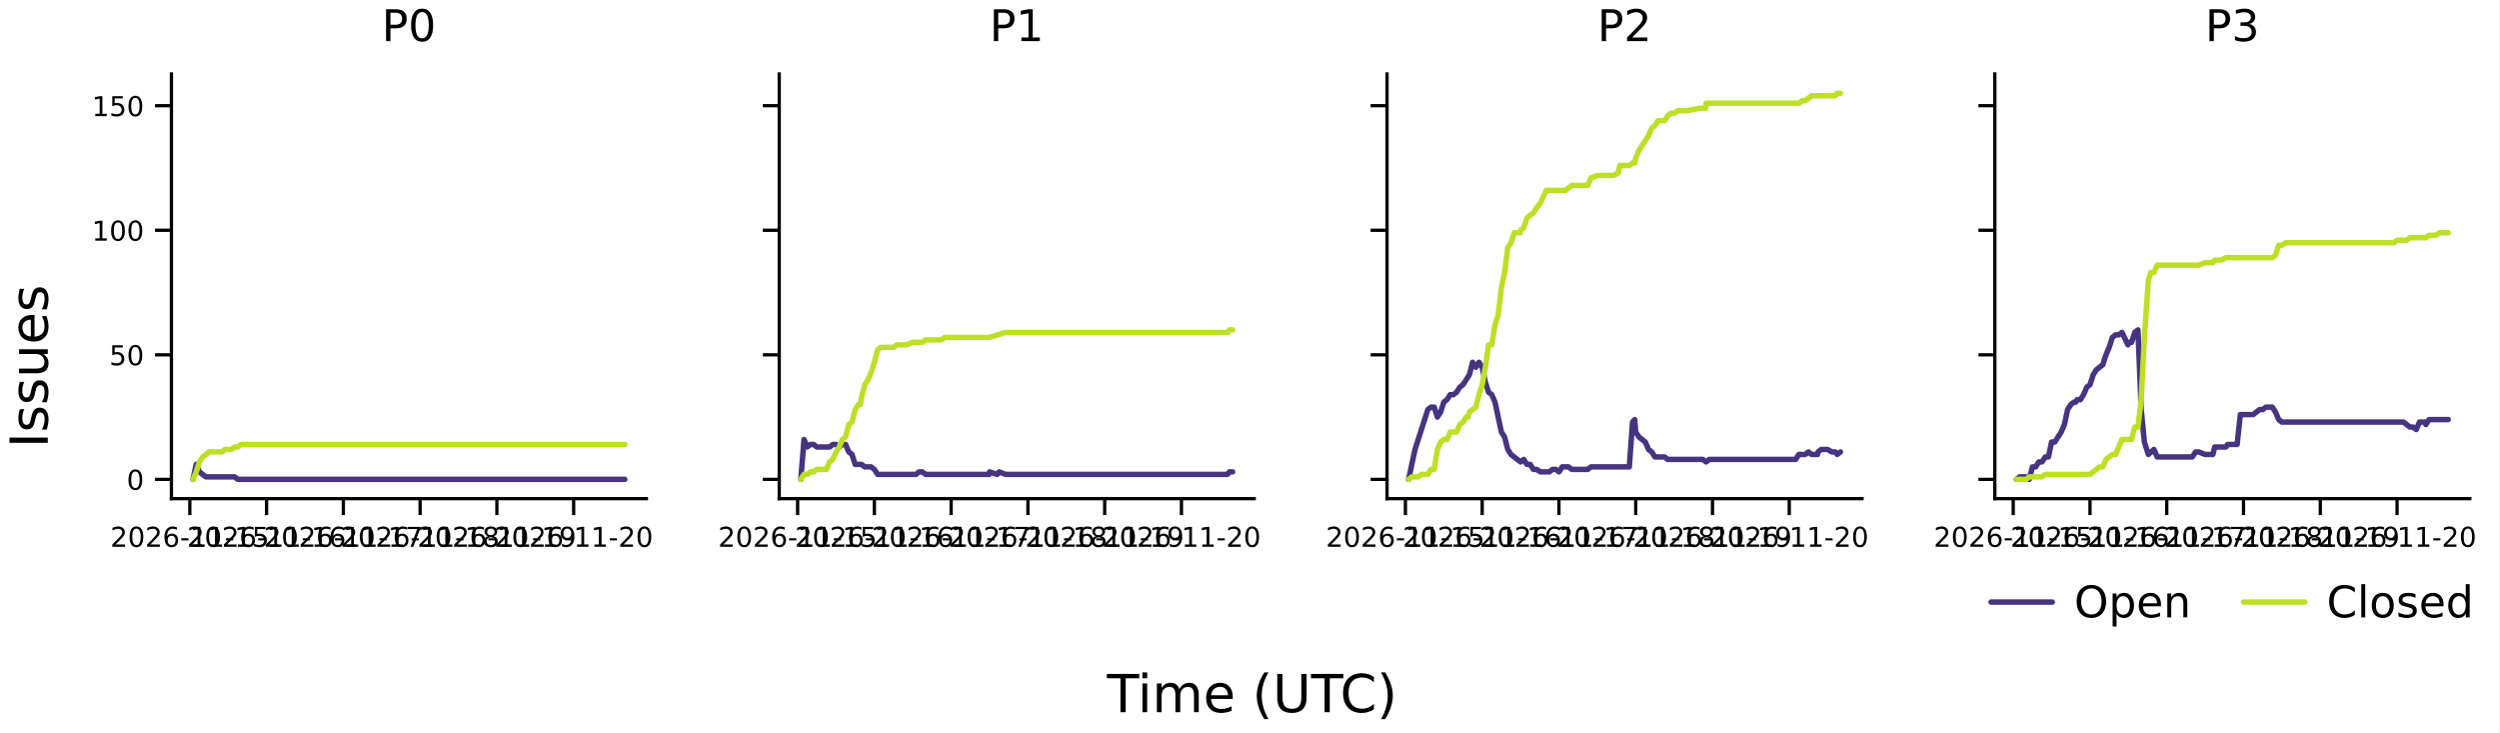
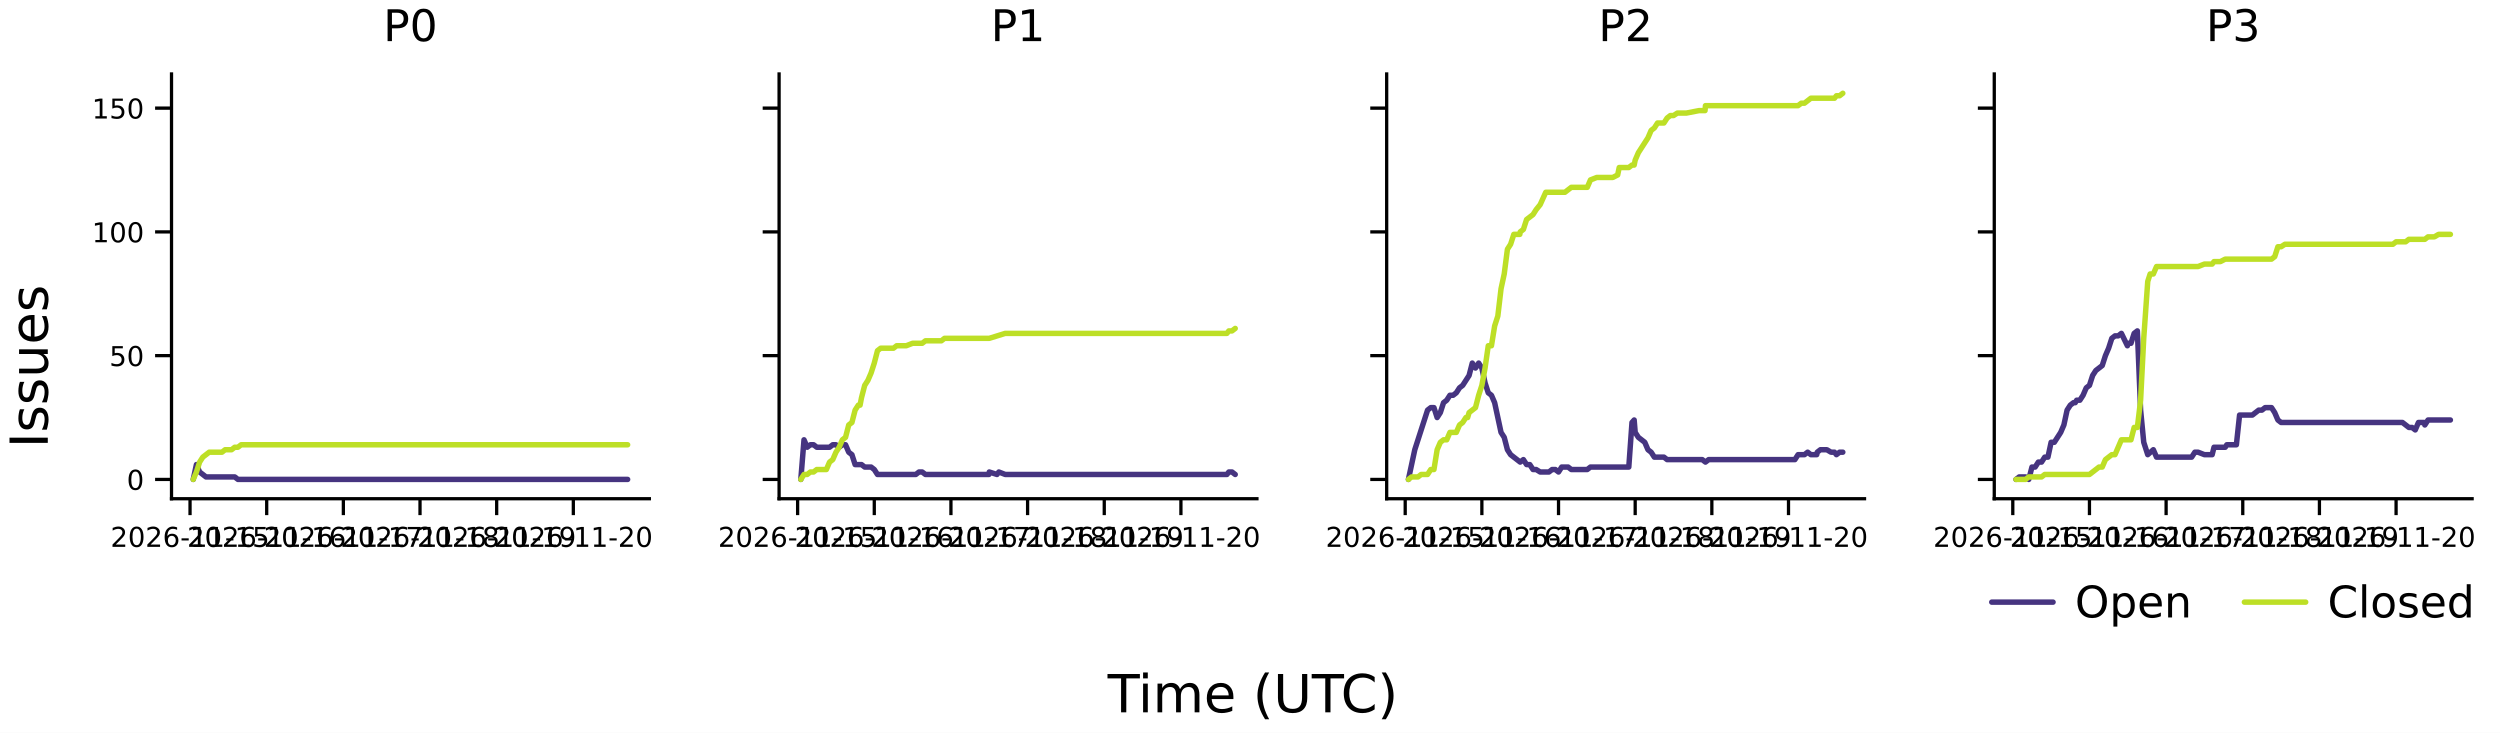
- <svg xmlns="http://www.w3.org/2000/svg" xmlns:xlink="http://www.w3.org/1999/xlink" width="456.943pt" height="133.92pt" viewBox="0 0 456.943 133.92" version="1.1">
+ <svg xmlns="http://www.w3.org/2000/svg" xmlns:xlink="http://www.w3.org/1999/xlink" width="456.88pt" height="133.92pt" viewBox="0 0 456.88 133.92" version="1.1">
  <defs>
    <style type="text/css">*{stroke-linejoin: round; stroke-linecap: butt}</style>
  </defs>
  <g id="figure_1">
    <g id="patch_1">
-       <path d="M 0 133.92  L 456.943 133.92  L 456.943 0  L 0 0  z " style="fill: #ffffff" />
+       <path d="M 0 133.92  L 456.88 133.92  L 456.88 0  L 0 0  z " style="fill: #ffffff" />
    </g>
    <g id="axes_1">
      <g id="patch_2">
-         <path d="M 31.344 91.143  L 118.197 91.143  L 118.197 13.518  L 31.344 13.518  z " style="fill: #ffffff" />
+         <path d="M 31.344 91.143  L 118.67 91.143  L 118.67 13.518  L 31.344 13.518  z " style="fill: #ffffff" />
      </g>
      <g id="matplotlib.axis_1">
        <g id="xtick_1">
          <g id="line2d_1">
            <defs>
-               <path id="ma62f553176" d="M 0 0  L 0 3  " style="stroke: #000000; stroke-width: 0.6" />
+               <path id="mf40539a683" d="M 0 0  L 0 3  " style="stroke: #000000; stroke-width: 0.6" />
            </defs>
            <g>
-               <use xlink:href="#ma62f553176" x="34.707" y="91.143" style="stroke: #000000; stroke-width: 0.6" />
+               <use xlink:href="#mf40539a683" x="34.729" y="91.143" style="stroke: #000000; stroke-width: 0.6" />
            </g>
          </g>
          <g id="text_1">
-             <text style="font-size: 5px; font-family: 'DejaVu Sans', sans-serif; text-anchor: middle" x="34.707" y="99.942" transform="rotate(-0 34.70676 99.94197)">2026-11-15</text>
+             <text style="font-size: 5px; font-family: 'DejaVu Sans', sans-serif; text-anchor: middle" x="34.729" y="99.942" transform="rotate(-0 34.7294 99.94197)">2026-11-15</text>
          </g>
        </g>
        <g id="xtick_2">
          <g id="line2d_2">
            <g>
-               <use xlink:href="#ma62f553176" x="48.744" y="91.143" style="stroke: #000000; stroke-width: 0.6" />
+               <use xlink:href="#mf40539a683" x="48.739" y="91.143" style="stroke: #000000; stroke-width: 0.6" />
            </g>
          </g>
          <g id="text_2">
-             <text style="font-size: 5px; font-family: 'DejaVu Sans', sans-serif; text-anchor: middle" x="48.744" y="99.942" transform="rotate(-0 48.74367 99.94197)">2026-11-16</text>
+             <text style="font-size: 5px; font-family: 'DejaVu Sans', sans-serif; text-anchor: middle" x="48.739" y="99.942" transform="rotate(-0 48.73897 99.94197)">2026-11-16</text>
          </g>
        </g>
        <g id="xtick_3">
          <g id="line2d_3">
            <g>
-               <use xlink:href="#ma62f553176" x="62.781" y="91.143" style="stroke: #000000; stroke-width: 0.6" />
+               <use xlink:href="#mf40539a683" x="62.749" y="91.143" style="stroke: #000000; stroke-width: 0.6" />
            </g>
          </g>
          <g id="text_3">
-             <text style="font-size: 5px; font-family: 'DejaVu Sans', sans-serif; text-anchor: middle" x="62.781" y="99.942" transform="rotate(-0 62.78058 99.94197)">2026-11-17</text>
+             <text style="font-size: 5px; font-family: 'DejaVu Sans', sans-serif; text-anchor: middle" x="62.749" y="99.942" transform="rotate(-0 62.74854 99.94197)">2026-11-17</text>
          </g>
        </g>
        <g id="xtick_4">
          <g id="line2d_4">
            <g>
-               <use xlink:href="#ma62f553176" x="76.817" y="91.143" style="stroke: #000000; stroke-width: 0.6" />
+               <use xlink:href="#mf40539a683" x="76.758" y="91.143" style="stroke: #000000; stroke-width: 0.6" />
            </g>
          </g>
          <g id="text_4">
-             <text style="font-size: 5px; font-family: 'DejaVu Sans', sans-serif; text-anchor: middle" x="76.817" y="99.942" transform="rotate(-0 76.8175 99.94197)">2026-11-18</text>
+             <text style="font-size: 5px; font-family: 'DejaVu Sans', sans-serif; text-anchor: middle" x="76.758" y="99.942" transform="rotate(-0 76.75811 99.94197)">2026-11-18</text>
          </g>
        </g>
        <g id="xtick_5">
          <g id="line2d_5">
            <g>
-               <use xlink:href="#ma62f553176" x="90.854" y="91.143" style="stroke: #000000; stroke-width: 0.6" />
+               <use xlink:href="#mf40539a683" x="90.768" y="91.143" style="stroke: #000000; stroke-width: 0.6" />
            </g>
          </g>
          <g id="text_5">
-             <text style="font-size: 5px; font-family: 'DejaVu Sans', sans-serif; text-anchor: middle" x="90.854" y="99.942" transform="rotate(-0 90.85441 99.94197)">2026-11-19</text>
+             <text style="font-size: 5px; font-family: 'DejaVu Sans', sans-serif; text-anchor: middle" x="90.768" y="99.942" transform="rotate(-0 90.76768 99.94197)">2026-11-19</text>
          </g>
        </g>
        <g id="xtick_6">
          <g id="line2d_6">
            <g>
-               <use xlink:href="#ma62f553176" x="104.891" y="91.143" style="stroke: #000000; stroke-width: 0.6" />
+               <use xlink:href="#mf40539a683" x="104.777" y="91.143" style="stroke: #000000; stroke-width: 0.6" />
            </g>
          </g>
          <g id="text_6">
-             <text style="font-size: 5px; font-family: 'DejaVu Sans', sans-serif; text-anchor: middle" x="104.891" y="99.942" transform="rotate(-0 104.8913 99.94197)">2026-11-20</text>
+             <text style="font-size: 5px; font-family: 'DejaVu Sans', sans-serif; text-anchor: middle" x="104.777" y="99.942" transform="rotate(-0 104.7772 99.94197)">2026-11-20</text>
          </g>
        </g>
      </g>
      <g id="matplotlib.axis_2">
        <g id="ytick_1">
          <g id="line2d_7">
            <defs>
-               <path id="mba225e2531" d="M 0 0  L -3 0  " style="stroke: #000000; stroke-width: 0.6" />
+               <path id="m19c261a72c" d="M 0 0  L -3 0  " style="stroke: #000000; stroke-width: 0.6" />
            </defs>
            <g>
-               <use xlink:href="#mba225e2531" x="31.344" y="87.615" style="stroke: #000000; stroke-width: 0.6" />
+               <use xlink:href="#m19c261a72c" x="31.344" y="87.615" style="stroke: #000000; stroke-width: 0.6" />
            </g>
          </g>
          <g id="text_7">
            <text style="font-size: 5px; font-family: 'DejaVu Sans', sans-serif; text-anchor: end" x="26.344" y="89.514" transform="rotate(-0 26.34375 89.51415)">0</text>
          </g>
        </g>
        <g id="ytick_2">
          <g id="line2d_8">
            <g>
-               <use xlink:href="#mba225e2531" x="31.344" y="64.851" style="stroke: #000000; stroke-width: 0.6" />
+               <use xlink:href="#m19c261a72c" x="31.344" y="64.997" style="stroke: #000000; stroke-width: 0.6" />
            </g>
          </g>
          <g id="text_8">
-             <text style="font-size: 5px; font-family: 'DejaVu Sans', sans-serif; text-anchor: end" x="26.344" y="66.75" transform="rotate(-0 26.34375 66.75021)">50</text>
+             <text style="font-size: 5px; font-family: 'DejaVu Sans', sans-serif; text-anchor: end" x="26.344" y="66.896" transform="rotate(-0 26.34375 66.89614)">50</text>
          </g>
        </g>
        <g id="ytick_3">
          <g id="line2d_9">
            <g>
-               <use xlink:href="#mba225e2531" x="31.344" y="42.087" style="stroke: #000000; stroke-width: 0.6" />
+               <use xlink:href="#m19c261a72c" x="31.344" y="42.379" style="stroke: #000000; stroke-width: 0.6" />
            </g>
          </g>
          <g id="text_9">
-             <text style="font-size: 5px; font-family: 'DejaVu Sans', sans-serif; text-anchor: end" x="26.344" y="43.986" transform="rotate(-0 26.34375 43.98628)">100</text>
+             <text style="font-size: 5px; font-family: 'DejaVu Sans', sans-serif; text-anchor: end" x="26.344" y="44.278" transform="rotate(-0 26.34375 44.27812)">100</text>
          </g>
        </g>
        <g id="ytick_4">
          <g id="line2d_10">
            <g>
-               <use xlink:href="#mba225e2531" x="31.344" y="19.323" style="stroke: #000000; stroke-width: 0.6" />
+               <use xlink:href="#m19c261a72c" x="31.344" y="19.761" style="stroke: #000000; stroke-width: 0.6" />
            </g>
          </g>
          <g id="text_10">
-             <text style="font-size: 5px; font-family: 'DejaVu Sans', sans-serif; text-anchor: end" x="26.344" y="21.222" transform="rotate(-0 26.34375 21.22234)">150</text>
+             <text style="font-size: 5px; font-family: 'DejaVu Sans', sans-serif; text-anchor: end" x="26.344" y="21.66" transform="rotate(-0 26.34375 21.66011)">150</text>
          </g>
        </g>
      </g>
      <g id="line2d_11">
-         <path d="M 35.292 87.615  L 35.877 84.883  L 36.461 86.249  L 37.631 87.159  L 42.895 87.159  L 43.48 87.615  L 114.249 87.615  L 114.249 87.615  " clip-path="url(#p74ee603c91)" style="fill: none; stroke: #463480; stroke-linecap: round" />
+         <path d="M 35.313 87.615  L 35.897 84.901  L 36.481 86.258  L 37.648 87.162  L 42.902 87.162  L 43.485 87.615  L 114.701 87.615  L 114.701 87.615  " clip-path="url(#p788acc0a7f)" style="fill: none; stroke: #463480; stroke-linecap: round" />
      </g>
      <g id="line2d_12">
-         <path d="M 35.292 87.615  L 35.877 86.249  L 36.461 84.428  L 37.046 83.517  L 38.216 82.607  L 40.555 82.607  L 41.14 82.151  L 42.31 82.151  L 42.895 81.696  L 43.48 81.696  L 44.065 81.241  L 114.249 81.241  L 114.249 81.241  " clip-path="url(#p74ee603c91)" style="fill: none; stroke: #bddf26; stroke-linecap: round" />
+         <path d="M 35.313 87.615  L 35.897 86.258  L 36.481 84.448  L 37.064 83.543  L 38.232 82.639  L 40.567 82.639  L 41.15 82.186  L 42.318 82.186  L 42.902 81.734  L 43.485 81.734  L 44.069 81.282  L 114.701 81.282  L 114.701 81.282  " clip-path="url(#p788acc0a7f)" style="fill: none; stroke: #bddf26; stroke-linecap: round" />
      </g>
      <g id="patch_3">
        <path d="M 31.344 91.143  L 31.344 13.518  " style="fill: none; stroke: #000000; stroke-width: 0.6; stroke-linejoin: miter; stroke-linecap: square" />
      </g>
      <g id="patch_4">
-         <path d="M 31.344 91.143  L 118.197 91.143  " style="fill: none; stroke: #000000; stroke-width: 0.6; stroke-linejoin: miter; stroke-linecap: square" />
+         <path d="M 31.344 91.143  L 118.67 91.143  " style="fill: none; stroke: #000000; stroke-width: 0.6; stroke-linejoin: miter; stroke-linecap: square" />
      </g>
      <g id="text_11">
-         <text style="font-size: 8px; font-family: 'DejaVu Sans', sans-serif; text-anchor: middle" x="74.77" y="7.518" transform="rotate(-0 74.77045 7.518125)">P0</text>
+         <text style="font-size: 8px; font-family: 'DejaVu Sans', sans-serif; text-anchor: middle" x="75.007" y="7.518" transform="rotate(-0 75.00691 7.518125)">P0</text>
      </g>
    </g>
    <g id="axes_2">
      <g id="patch_5">
-         <path d="M 142.481 91.143  L 229.334 91.143  L 229.334 13.518  L 142.481 13.518  z " style="fill: #ffffff" />
+         <path d="M 142.381 91.143  L 229.707 91.143  L 229.707 13.518  L 142.381 13.518  z " style="fill: #ffffff" />
      </g>
      <g id="matplotlib.axis_3">
        <g id="xtick_7">
          <g id="line2d_13">
            <g>
-               <use xlink:href="#ma62f553176" x="145.844" y="91.143" style="stroke: #000000; stroke-width: 0.6" />
+               <use xlink:href="#mf40539a683" x="145.767" y="91.143" style="stroke: #000000; stroke-width: 0.6" />
            </g>
          </g>
          <g id="text_12">
-             <text style="font-size: 5px; font-family: 'DejaVu Sans', sans-serif; text-anchor: middle" x="145.844" y="99.942" transform="rotate(-0 145.8441 99.94197)">2026-11-15</text>
+             <text style="font-size: 5px; font-family: 'DejaVu Sans', sans-serif; text-anchor: middle" x="145.767" y="99.942" transform="rotate(-0 145.7668 99.94197)">2026-11-15</text>
          </g>
        </g>
        <g id="xtick_8">
          <g id="line2d_14">
            <g>
-               <use xlink:href="#ma62f553176" x="159.881" y="91.143" style="stroke: #000000; stroke-width: 0.6" />
+               <use xlink:href="#mf40539a683" x="159.776" y="91.143" style="stroke: #000000; stroke-width: 0.6" />
            </g>
          </g>
          <g id="text_13">
-             <text style="font-size: 5px; font-family: 'DejaVu Sans', sans-serif; text-anchor: middle" x="159.881" y="99.942" transform="rotate(-0 159.881 99.94197)">2026-11-16</text>
+             <text style="font-size: 5px; font-family: 'DejaVu Sans', sans-serif; text-anchor: middle" x="159.776" y="99.942" transform="rotate(-0 159.7763 99.94197)">2026-11-16</text>
          </g>
        </g>
        <g id="xtick_9">
          <g id="line2d_15">
            <g>
-               <use xlink:href="#ma62f553176" x="173.918" y="91.143" style="stroke: #000000; stroke-width: 0.6" />
+               <use xlink:href="#mf40539a683" x="173.786" y="91.143" style="stroke: #000000; stroke-width: 0.6" />
            </g>
          </g>
          <g id="text_14">
-             <text style="font-size: 5px; font-family: 'DejaVu Sans', sans-serif; text-anchor: middle" x="173.918" y="99.942" transform="rotate(-0 173.9179 99.94197)">2026-11-17</text>
+             <text style="font-size: 5px; font-family: 'DejaVu Sans', sans-serif; text-anchor: middle" x="173.786" y="99.942" transform="rotate(-0 173.7859 99.94197)">2026-11-17</text>
          </g>
        </g>
        <g id="xtick_10">
          <g id="line2d_16">
            <g>
-               <use xlink:href="#ma62f553176" x="187.955" y="91.143" style="stroke: #000000; stroke-width: 0.6" />
+               <use xlink:href="#mf40539a683" x="187.795" y="91.143" style="stroke: #000000; stroke-width: 0.6" />
            </g>
          </g>
          <g id="text_15">
-             <text style="font-size: 5px; font-family: 'DejaVu Sans', sans-serif; text-anchor: middle" x="187.955" y="99.942" transform="rotate(-0 187.9548 99.94197)">2026-11-18</text>
+             <text style="font-size: 5px; font-family: 'DejaVu Sans', sans-serif; text-anchor: middle" x="187.795" y="99.942" transform="rotate(-0 187.7955 99.94197)">2026-11-18</text>
          </g>
        </g>
        <g id="xtick_11">
          <g id="line2d_17">
            <g>
-               <use xlink:href="#ma62f553176" x="201.992" y="91.143" style="stroke: #000000; stroke-width: 0.6" />
+               <use xlink:href="#mf40539a683" x="201.805" y="91.143" style="stroke: #000000; stroke-width: 0.6" />
            </g>
          </g>
          <g id="text_16">
-             <text style="font-size: 5px; font-family: 'DejaVu Sans', sans-serif; text-anchor: middle" x="201.992" y="99.942" transform="rotate(-0 201.9918 99.94197)">2026-11-19</text>
+             <text style="font-size: 5px; font-family: 'DejaVu Sans', sans-serif; text-anchor: middle" x="201.805" y="99.942" transform="rotate(-0 201.805 99.94197)">2026-11-19</text>
          </g>
        </g>
        <g id="xtick_12">
          <g id="line2d_18">
            <g>
-               <use xlink:href="#ma62f553176" x="216.029" y="91.143" style="stroke: #000000; stroke-width: 0.6" />
+               <use xlink:href="#mf40539a683" x="215.815" y="91.143" style="stroke: #000000; stroke-width: 0.6" />
            </g>
          </g>
          <g id="text_17">
-             <text style="font-size: 5px; font-family: 'DejaVu Sans', sans-serif; text-anchor: middle" x="216.029" y="99.942" transform="rotate(-0 216.0287 99.94197)">2026-11-20</text>
+             <text style="font-size: 5px; font-family: 'DejaVu Sans', sans-serif; text-anchor: middle" x="215.815" y="99.942" transform="rotate(-0 215.8146 99.94197)">2026-11-20</text>
          </g>
        </g>
      </g>
      <g id="matplotlib.axis_4">
        <g id="ytick_5">
          <g id="line2d_19">
            <g>
-               <use xlink:href="#mba225e2531" x="142.481" y="87.615" style="stroke: #000000; stroke-width: 0.6" />
+               <use xlink:href="#m19c261a72c" x="142.381" y="87.615" style="stroke: #000000; stroke-width: 0.6" />
            </g>
          </g>
        </g>
        <g id="ytick_6">
          <g id="line2d_20">
            <g>
-               <use xlink:href="#mba225e2531" x="142.481" y="64.851" style="stroke: #000000; stroke-width: 0.6" />
+               <use xlink:href="#m19c261a72c" x="142.381" y="64.997" style="stroke: #000000; stroke-width: 0.6" />
            </g>
          </g>
        </g>
        <g id="ytick_7">
          <g id="line2d_21">
            <g>
-               <use xlink:href="#mba225e2531" x="142.481" y="42.087" style="stroke: #000000; stroke-width: 0.6" />
+               <use xlink:href="#m19c261a72c" x="142.381" y="42.379" style="stroke: #000000; stroke-width: 0.6" />
            </g>
          </g>
        </g>
        <g id="ytick_8">
          <g id="line2d_22">
            <g>
-               <use xlink:href="#mba225e2531" x="142.481" y="19.323" style="stroke: #000000; stroke-width: 0.6" />
+               <use xlink:href="#m19c261a72c" x="142.381" y="19.761" style="stroke: #000000; stroke-width: 0.6" />
            </g>
          </g>
        </g>
      </g>
      <g id="line2d_23">
-         <path d="M 146.429 87.615  L 147.014 80.33  L 147.599 81.696  L 148.184 81.241  L 148.768 81.241  L 149.353 81.696  L 151.693 81.696  L 152.278 81.241  L 152.863 81.241  L 153.447 81.696  L 154.032 81.241  L 154.617 81.241  L 155.202 82.607  L 155.787 83.062  L 156.372 84.883  L 157.542 84.883  L 158.126 85.338  L 159.296 85.338  L 159.881 85.794  L 160.466 86.704  L 167.484 86.704  L 168.069 86.249  L 168.654 86.249  L 169.249 86.704  L 180.868 86.704  L 180.936 86.249  L 182.35 86.704  L 182.691 86.249  L 183.861 86.704  L 224.451 86.704  L 224.802 86.249  L 225.387 86.249  L 225.387 86.249  " clip-path="url(#p42ceb827d9)" style="fill: none; stroke: #463480; stroke-linecap: round" />
+         <path d="M 146.35 87.615  L 146.934 80.377  L 147.518 81.734  L 148.102 81.282  L 148.685 81.282  L 149.269 81.734  L 151.604 81.734  L 152.188 81.282  L 152.772 81.282  L 153.355 81.734  L 153.939 81.282  L 154.523 81.282  L 155.106 82.639  L 155.69 83.091  L 156.274 84.901  L 157.441 84.901  L 158.025 85.353  L 159.193 85.353  L 159.776 85.805  L 160.36 86.71  L 167.365 86.71  L 167.949 86.258  L 168.532 86.258  L 169.126 86.71  L 180.723 86.71  L 180.791 86.258  L 182.201 86.71  L 182.542 86.258  L 183.709 86.71  L 224.22 86.71  L 224.571 86.258  L 225.154 86.258  L 225.738 86.71  L 225.738 86.71  " clip-path="url(#p7c8eb62ee5)" style="fill: none; stroke: #463480; stroke-linecap: round" />
      </g>
      <g id="line2d_24">
-         <path d="M 146.429 87.615  L 147.014 86.704  L 147.599 86.704  L 148.184 86.249  L 148.768 86.249  L 149.353 85.794  L 151.108 85.794  L 151.693 84.428  L 152.278 83.973  L 152.863 82.607  L 153.447 81.696  L 154.032 80.33  L 154.617 79.875  L 155.202 77.599  L 155.787 77.143  L 156.372 74.867  L 156.957 73.956  L 157.278 73.956  L 157.542 72.591  L 158.126 70.314  L 158.711 69.404  L 159.296 68.038  L 159.881 66.217  L 160.466 63.94  L 161.051 63.485  L 163.39 63.485  L 163.975 63.03  L 165.73 63.03  L 166.899 62.574  L 168.654 62.574  L 169.249 62.119  L 172.163 62.119  L 172.748 61.664  L 180.936 61.664  L 183.861 60.753  L 224.451 60.753  L 224.802 60.298  L 225.387 60.298  L 225.387 60.298  " clip-path="url(#p42ceb827d9)" style="fill: none; stroke: #bddf26; stroke-linecap: round" />
+         <path d="M 146.35 87.615  L 146.934 86.71  L 147.518 86.71  L 148.102 86.258  L 148.685 86.258  L 149.269 85.805  L 151.02 85.805  L 151.604 84.448  L 152.188 83.996  L 152.772 82.639  L 153.355 81.734  L 153.939 80.377  L 154.523 79.925  L 155.106 77.663  L 155.69 77.21  L 156.274 74.949  L 156.858 74.044  L 157.179 74.044  L 157.441 72.687  L 158.025 70.425  L 158.609 69.52  L 159.193 68.163  L 159.776 66.354  L 160.36 64.092  L 160.944 63.64  L 163.279 63.64  L 163.862 63.187  L 165.614 63.187  L 166.781 62.735  L 168.532 62.735  L 169.126 62.283  L 172.035 62.283  L 172.618 61.83  L 180.791 61.83  L 183.709 60.925  L 224.22 60.925  L 224.571 60.473  L 225.154 60.473  L 225.738 60.021  L 225.738 60.021  " clip-path="url(#p7c8eb62ee5)" style="fill: none; stroke: #bddf26; stroke-linecap: round" />
      </g>
      <g id="patch_6">
-         <path d="M 142.481 91.143  L 142.481 13.518  " style="fill: none; stroke: #000000; stroke-width: 0.6; stroke-linejoin: miter; stroke-linecap: square" />
+         <path d="M 142.381 91.143  L 142.381 13.518  " style="fill: none; stroke: #000000; stroke-width: 0.6; stroke-linejoin: miter; stroke-linecap: square" />
      </g>
      <g id="patch_7">
-         <path d="M 142.481 91.143  L 229.334 91.143  " style="fill: none; stroke: #000000; stroke-width: 0.6; stroke-linejoin: miter; stroke-linecap: square" />
+         <path d="M 142.381 91.143  L 229.707 91.143  " style="fill: none; stroke: #000000; stroke-width: 0.6; stroke-linejoin: miter; stroke-linecap: square" />
      </g>
      <g id="text_18">
-         <text style="font-size: 8px; font-family: 'DejaVu Sans', sans-serif; text-anchor: middle" x="185.908" y="7.518" transform="rotate(-0 185.9078 7.518125)">P1</text>
+         <text style="font-size: 8px; font-family: 'DejaVu Sans', sans-serif; text-anchor: middle" x="186.044" y="7.518" transform="rotate(-0 186.0443 7.518125)">P1</text>
      </g>
    </g>
    <g id="axes_3">
      <g id="patch_8">
-         <path d="M 253.618 91.143  L 340.472 91.143  L 340.472 13.518  L 253.618 13.518  z " style="fill: #ffffff" />
+         <path d="M 253.418 91.143  L 340.745 91.143  L 340.745 13.518  L 253.418 13.518  z " style="fill: #ffffff" />
      </g>
      <g id="matplotlib.axis_5">
        <g id="xtick_13">
          <g id="line2d_25">
            <g>
-               <use xlink:href="#ma62f553176" x="256.981" y="91.143" style="stroke: #000000; stroke-width: 0.6" />
+               <use xlink:href="#mf40539a683" x="256.804" y="91.143" style="stroke: #000000; stroke-width: 0.6" />
            </g>
          </g>
          <g id="text_19">
-             <text style="font-size: 5px; font-family: 'DejaVu Sans', sans-serif; text-anchor: middle" x="256.981" y="99.942" transform="rotate(-0 256.9814 99.94197)">2026-11-15</text>
+             <text style="font-size: 5px; font-family: 'DejaVu Sans', sans-serif; text-anchor: middle" x="256.804" y="99.942" transform="rotate(-0 256.8041 99.94197)">2026-11-15</text>
          </g>
        </g>
        <g id="xtick_14">
          <g id="line2d_26">
            <g>
-               <use xlink:href="#ma62f553176" x="271.018" y="91.143" style="stroke: #000000; stroke-width: 0.6" />
+               <use xlink:href="#mf40539a683" x="270.814" y="91.143" style="stroke: #000000; stroke-width: 0.6" />
            </g>
          </g>
          <g id="text_20">
-             <text style="font-size: 5px; font-family: 'DejaVu Sans', sans-serif; text-anchor: middle" x="271.018" y="99.942" transform="rotate(-0 271.0184 99.94197)">2026-11-16</text>
+             <text style="font-size: 5px; font-family: 'DejaVu Sans', sans-serif; text-anchor: middle" x="270.814" y="99.942" transform="rotate(-0 270.8137 99.94197)">2026-11-16</text>
          </g>
        </g>
        <g id="xtick_15">
          <g id="line2d_27">
            <g>
-               <use xlink:href="#ma62f553176" x="285.055" y="91.143" style="stroke: #000000; stroke-width: 0.6" />
+               <use xlink:href="#mf40539a683" x="284.823" y="91.143" style="stroke: #000000; stroke-width: 0.6" />
            </g>
          </g>
          <g id="text_21">
-             <text style="font-size: 5px; font-family: 'DejaVu Sans', sans-serif; text-anchor: middle" x="285.055" y="99.942" transform="rotate(-0 285.0553 99.94197)">2026-11-17</text>
+             <text style="font-size: 5px; font-family: 'DejaVu Sans', sans-serif; text-anchor: middle" x="284.823" y="99.942" transform="rotate(-0 284.8233 99.94197)">2026-11-17</text>
          </g>
        </g>
        <g id="xtick_16">
          <g id="line2d_28">
            <g>
-               <use xlink:href="#ma62f553176" x="299.092" y="91.143" style="stroke: #000000; stroke-width: 0.6" />
+               <use xlink:href="#mf40539a683" x="298.833" y="91.143" style="stroke: #000000; stroke-width: 0.6" />
            </g>
          </g>
          <g id="text_22">
-             <text style="font-size: 5px; font-family: 'DejaVu Sans', sans-serif; text-anchor: middle" x="299.092" y="99.942" transform="rotate(-0 299.0922 99.94197)">2026-11-18</text>
+             <text style="font-size: 5px; font-family: 'DejaVu Sans', sans-serif; text-anchor: middle" x="298.833" y="99.942" transform="rotate(-0 298.8328 99.94197)">2026-11-18</text>
          </g>
        </g>
        <g id="xtick_17">
          <g id="line2d_29">
            <g>
-               <use xlink:href="#ma62f553176" x="313.129" y="91.143" style="stroke: #000000; stroke-width: 0.6" />
+               <use xlink:href="#mf40539a683" x="312.842" y="91.143" style="stroke: #000000; stroke-width: 0.6" />
            </g>
          </g>
          <g id="text_23">
-             <text style="font-size: 5px; font-family: 'DejaVu Sans', sans-serif; text-anchor: middle" x="313.129" y="99.942" transform="rotate(-0 313.1291 99.94197)">2026-11-19</text>
+             <text style="font-size: 5px; font-family: 'DejaVu Sans', sans-serif; text-anchor: middle" x="312.842" y="99.942" transform="rotate(-0 312.8424 99.94197)">2026-11-19</text>
          </g>
        </g>
        <g id="xtick_18">
          <g id="line2d_30">
            <g>
-               <use xlink:href="#ma62f553176" x="327.166" y="91.143" style="stroke: #000000; stroke-width: 0.6" />
+               <use xlink:href="#mf40539a683" x="326.852" y="91.143" style="stroke: #000000; stroke-width: 0.6" />
            </g>
          </g>
          <g id="text_24">
-             <text style="font-size: 5px; font-family: 'DejaVu Sans', sans-serif; text-anchor: middle" x="327.166" y="99.942" transform="rotate(-0 327.166 99.94197)">2026-11-20</text>
+             <text style="font-size: 5px; font-family: 'DejaVu Sans', sans-serif; text-anchor: middle" x="326.852" y="99.942" transform="rotate(-0 326.852 99.94197)">2026-11-20</text>
          </g>
        </g>
      </g>
      <g id="matplotlib.axis_6">
        <g id="ytick_9">
          <g id="line2d_31">
            <g>
-               <use xlink:href="#mba225e2531" x="253.618" y="87.615" style="stroke: #000000; stroke-width: 0.6" />
+               <use xlink:href="#m19c261a72c" x="253.418" y="87.615" style="stroke: #000000; stroke-width: 0.6" />
            </g>
          </g>
        </g>
        <g id="ytick_10">
          <g id="line2d_32">
            <g>
-               <use xlink:href="#mba225e2531" x="253.618" y="64.851" style="stroke: #000000; stroke-width: 0.6" />
+               <use xlink:href="#m19c261a72c" x="253.418" y="64.997" style="stroke: #000000; stroke-width: 0.6" />
            </g>
          </g>
        </g>
        <g id="ytick_11">
          <g id="line2d_33">
            <g>
-               <use xlink:href="#mba225e2531" x="253.618" y="42.087" style="stroke: #000000; stroke-width: 0.6" />
+               <use xlink:href="#m19c261a72c" x="253.418" y="42.379" style="stroke: #000000; stroke-width: 0.6" />
            </g>
          </g>
        </g>
        <g id="ytick_12">
          <g id="line2d_34">
            <g>
-               <use xlink:href="#mba225e2531" x="253.618" y="19.323" style="stroke: #000000; stroke-width: 0.6" />
+               <use xlink:href="#m19c261a72c" x="253.418" y="19.761" style="stroke: #000000; stroke-width: 0.6" />
            </g>
          </g>
        </g>
      </g>
      <g id="line2d_35">
-         <path d="M 257.566 87.615  L 258.736 82.151  L 261.076 74.867  L 261.66 74.412  L 262.245 74.412  L 262.83 76.233  L 263.415 75.322  L 264 73.501  L 264.585 73.046  L 265.17 72.135  L 265.755 72.135  L 266.339 71.68  L 266.924 70.769  L 267.509 70.314  L 268.679 68.493  L 269.264 66.217  L 269.849 67.127  L 270.433 66.217  L 271.018 67.127  L 271.603 69.859  L 272.188 71.68  L 272.773 72.135  L 273.358 73.501  L 274.528 78.964  L 275.112 79.875  L 275.697 82.151  L 276.282 83.062  L 278.037 84.428  L 278.622 83.973  L 279.207 84.883  L 279.791 84.883  L 280.386 85.794  L 280.961 85.794  L 281.692 86.249  L 283.301 86.249  L 283.886 85.794  L 284.47 85.794  L 285.055 86.249  L 285.64 85.338  L 286.81 85.338  L 287.395 85.794  L 290.319 85.794  L 290.904 85.338  L 297.922 85.338  L 298.507 77.143  L 298.907 76.688  L 299.092 78.964  L 299.677 79.875  L 300.847 80.786  L 301.432 82.151  L 302.017 82.607  L 302.601 83.517  L 304.356 83.517  L 304.941 83.973  L 311.374 83.973  L 311.959 84.428  L 312.544 83.973  L 328.336 83.973  L 328.921 83.062  L 330.09 83.062  L 330.675 82.607  L 331.26 83.062  L 332.332 83.062  L 332.43 82.607  L 333.015 82.151  L 334.184 82.151  L 334.945 82.607  L 335.588 82.607  L 335.939 83.062  L 336.524 82.607  L 336.524 82.607  " clip-path="url(#pc6ff180444)" style="fill: none; stroke: #463480; stroke-linecap: round" />
+         <path d="M 257.388 87.615  L 258.555 82.186  L 260.89 74.949  L 261.474 74.496  L 262.058 74.496  L 262.641 76.306  L 263.225 75.401  L 263.809 73.592  L 264.393 73.139  L 264.976 72.234  L 265.56 72.234  L 266.144 71.782  L 266.728 70.877  L 267.311 70.425  L 268.479 68.616  L 269.062 66.354  L 269.646 67.259  L 270.23 66.354  L 270.814 67.259  L 271.397 69.973  L 271.981 71.782  L 272.565 72.234  L 273.149 73.592  L 274.316 79.02  L 274.9 79.925  L 275.484 82.186  L 276.067 83.091  L 277.818 84.448  L 278.402 83.996  L 278.986 84.901  L 279.57 84.901  L 280.163 85.805  L 280.737 85.805  L 281.467 86.258  L 283.072 86.258  L 283.656 85.805  L 284.24 85.805  L 284.823 86.258  L 285.407 85.353  L 286.574 85.353  L 287.158 85.805  L 290.077 85.805  L 290.661 85.353  L 297.665 85.353  L 298.249 77.21  L 298.648 76.758  L 298.833 79.02  L 299.417 79.925  L 300.584 80.829  L 301.168 82.186  L 301.751 82.639  L 302.335 83.543  L 304.086 83.543  L 304.67 83.996  L 311.091 83.996  L 311.675 84.448  L 312.259 83.996  L 328.019 83.996  L 328.603 83.091  L 329.771 83.091  L 330.354 82.639  L 330.938 83.091  L 332.008 83.091  L 332.106 82.639  L 332.689 82.186  L 333.857 82.186  L 334.616 82.639  L 335.258 82.639  L 335.608 83.091  L 336.192 82.639  L 336.775 82.639  L 336.775 82.639  " clip-path="url(#p555bbd66da)" style="fill: none; stroke: #463480; stroke-linecap: round" />
      </g>
      <g id="line2d_36">
-         <path d="M 257.566 87.615  L 258.151 87.159  L 259.321 87.159  L 259.906 86.704  L 261.076 86.704  L 261.66 85.794  L 262.245 85.794  L 262.83 82.151  L 263.415 80.786  L 264 80.33  L 264.585 80.33  L 265.17 78.964  L 266.339 78.964  L 266.924 77.599  L 267.509 77.143  L 268.094 76.233  L 268.416 76.233  L 268.679 75.322  L 269.849 74.412  L 270.433 72.135  L 271.018 70.314  L 271.603 67.127  L 272.188 63.03  L 272.773 63.03  L 273.358 59.387  L 273.943 57.566  L 274.528 52.558  L 275.112 49.827  L 275.697 45.274  L 276.282 44.363  L 276.867 42.542  L 277.969 42.542  L 278.037 42.087  L 278.622 41.632  L 279.207 39.81  L 280.386 38.9  L 280.961 37.989  L 281.692 37.079  L 282.716 34.802  L 286.225 34.802  L 287.395 33.892  L 290.319 33.892  L 290.904 32.526  L 292.074 32.071  L 294.998 32.071  L 295.885 31.615  L 296.168 30.25  L 297.922 30.25  L 298.507 29.794  L 298.907 29.794  L 299.092 28.884  L 299.677 27.518  L 301.432 24.786  L 302.017 23.42  L 302.601 22.965  L 303.186 22.055  L 304.356 22.055  L 304.941 21.144  L 305.526 20.689  L 306.111 20.689  L 306.812 20.233  L 308.45 20.233  L 310.79 19.778  L 311.881 19.778  L 311.959 18.868  L 328.921 18.868  L 329.505 18.412  L 330.09 18.412  L 331.26 17.502  L 335.588 17.502  L 335.939 17.047  L 336.524 17.047  L 336.524 17.047  " clip-path="url(#pc6ff180444)" style="fill: none; stroke: #bddf26; stroke-linecap: round" />
+         <path d="M 257.388 87.615  L 257.972 87.162  L 259.139 87.162  L 259.723 86.71  L 260.89 86.71  L 261.474 85.805  L 262.058 85.805  L 262.641 82.186  L 263.225 80.829  L 263.809 80.377  L 264.393 80.377  L 264.976 79.02  L 266.144 79.02  L 266.728 77.663  L 267.311 77.21  L 267.895 76.306  L 268.216 76.306  L 268.479 75.401  L 269.646 74.496  L 270.23 72.234  L 270.814 70.425  L 271.397 67.259  L 271.981 63.187  L 272.565 63.187  L 273.149 59.568  L 273.732 57.759  L 274.316 52.783  L 274.9 50.069  L 275.484 45.545  L 276.067 44.641  L 276.651 42.831  L 277.75 42.831  L 277.818 42.379  L 278.402 41.926  L 278.986 40.117  L 280.163 39.212  L 280.737 38.307  L 281.467 37.403  L 282.488 35.141  L 285.991 35.141  L 287.158 34.236  L 290.077 34.236  L 290.661 32.879  L 291.828 32.427  L 294.747 32.427  L 295.632 31.974  L 295.914 30.617  L 297.665 30.617  L 298.249 30.165  L 298.648 30.165  L 298.833 29.26  L 299.417 27.903  L 301.168 25.189  L 301.751 23.832  L 302.335 23.38  L 302.919 22.475  L 304.086 22.475  L 304.67 21.57  L 305.254 21.118  L 305.838 21.118  L 306.538 20.665  L 308.173 20.665  L 310.507 20.213  L 311.597 20.213  L 311.675 19.308  L 328.603 19.308  L 329.187 18.856  L 329.771 18.856  L 330.938 17.951  L 335.258 17.951  L 335.608 17.499  L 336.192 17.499  L 336.775 17.047  L 336.775 17.047  " clip-path="url(#p555bbd66da)" style="fill: none; stroke: #bddf26; stroke-linecap: round" />
      </g>
      <g id="patch_9">
-         <path d="M 253.618 91.143  L 253.618 13.518  " style="fill: none; stroke: #000000; stroke-width: 0.6; stroke-linejoin: miter; stroke-linecap: square" />
+         <path d="M 253.418 91.143  L 253.418 13.518  " style="fill: none; stroke: #000000; stroke-width: 0.6; stroke-linejoin: miter; stroke-linecap: square" />
      </g>
      <g id="patch_10">
-         <path d="M 253.618 91.143  L 340.472 91.143  " style="fill: none; stroke: #000000; stroke-width: 0.6; stroke-linejoin: miter; stroke-linecap: square" />
+         <path d="M 253.418 91.143  L 340.745 91.143  " style="fill: none; stroke: #000000; stroke-width: 0.6; stroke-linejoin: miter; stroke-linecap: square" />
      </g>
      <g id="text_25">
-         <text style="font-size: 8px; font-family: 'DejaVu Sans', sans-serif; text-anchor: middle" x="297.045" y="7.518" transform="rotate(-0 297.0451 7.518125)">P2</text>
+         <text style="font-size: 8px; font-family: 'DejaVu Sans', sans-serif; text-anchor: middle" x="297.082" y="7.518" transform="rotate(-0 297.0816 7.518125)">P2</text>
      </g>
    </g>
    <g id="axes_4">
      <g id="patch_11">
-         <path d="M 364.756 91.143  L 451.609 91.143  L 451.609 13.518  L 364.756 13.518  z " style="fill: #ffffff" />
+         <path d="M 364.456 91.143  L 451.782 91.143  L 451.782 13.518  L 364.456 13.518  z " style="fill: #ffffff" />
      </g>
      <g id="matplotlib.axis_7">
        <g id="xtick_19">
          <g id="line2d_37">
            <g>
-               <use xlink:href="#ma62f553176" x="368.119" y="91.143" style="stroke: #000000; stroke-width: 0.6" />
+               <use xlink:href="#mf40539a683" x="367.841" y="91.143" style="stroke: #000000; stroke-width: 0.6" />
            </g>
          </g>
          <g id="text_26">
-             <text style="font-size: 5px; font-family: 'DejaVu Sans', sans-serif; text-anchor: middle" x="368.119" y="99.942" transform="rotate(-0 368.1188 99.94197)">2026-11-15</text>
+             <text style="font-size: 5px; font-family: 'DejaVu Sans', sans-serif; text-anchor: middle" x="367.841" y="99.942" transform="rotate(-0 367.8415 99.94197)">2026-11-15</text>
          </g>
        </g>
        <g id="xtick_20">
          <g id="line2d_38">
            <g>
-               <use xlink:href="#ma62f553176" x="382.156" y="91.143" style="stroke: #000000; stroke-width: 0.6" />
+               <use xlink:href="#mf40539a683" x="381.851" y="91.143" style="stroke: #000000; stroke-width: 0.6" />
            </g>
          </g>
          <g id="text_27">
-             <text style="font-size: 5px; font-family: 'DejaVu Sans', sans-serif; text-anchor: middle" x="382.156" y="99.942" transform="rotate(-0 382.1557 99.94197)">2026-11-16</text>
+             <text style="font-size: 5px; font-family: 'DejaVu Sans', sans-serif; text-anchor: middle" x="381.851" y="99.942" transform="rotate(-0 381.8511 99.94197)">2026-11-16</text>
          </g>
        </g>
        <g id="xtick_21">
          <g id="line2d_39">
            <g>
-               <use xlink:href="#ma62f553176" x="396.193" y="91.143" style="stroke: #000000; stroke-width: 0.6" />
+               <use xlink:href="#mf40539a683" x="395.861" y="91.143" style="stroke: #000000; stroke-width: 0.6" />
            </g>
          </g>
          <g id="text_28">
-             <text style="font-size: 5px; font-family: 'DejaVu Sans', sans-serif; text-anchor: middle" x="396.193" y="99.942" transform="rotate(-0 396.1926 99.94197)">2026-11-17</text>
+             <text style="font-size: 5px; font-family: 'DejaVu Sans', sans-serif; text-anchor: middle" x="395.861" y="99.942" transform="rotate(-0 395.8606 99.94197)">2026-11-17</text>
          </g>
        </g>
        <g id="xtick_22">
          <g id="line2d_40">
            <g>
-               <use xlink:href="#ma62f553176" x="410.23" y="91.143" style="stroke: #000000; stroke-width: 0.6" />
+               <use xlink:href="#mf40539a683" x="409.87" y="91.143" style="stroke: #000000; stroke-width: 0.6" />
            </g>
          </g>
          <g id="text_29">
-             <text style="font-size: 5px; font-family: 'DejaVu Sans', sans-serif; text-anchor: middle" x="410.23" y="99.942" transform="rotate(-0 410.2295 99.94197)">2026-11-18</text>
+             <text style="font-size: 5px; font-family: 'DejaVu Sans', sans-serif; text-anchor: middle" x="409.87" y="99.942" transform="rotate(-0 409.8702 99.94197)">2026-11-18</text>
          </g>
        </g>
        <g id="xtick_23">
          <g id="line2d_41">
            <g>
-               <use xlink:href="#ma62f553176" x="424.266" y="91.143" style="stroke: #000000; stroke-width: 0.6" />
+               <use xlink:href="#mf40539a683" x="423.88" y="91.143" style="stroke: #000000; stroke-width: 0.6" />
            </g>
          </g>
          <g id="text_30">
-             <text style="font-size: 5px; font-family: 'DejaVu Sans', sans-serif; text-anchor: middle" x="424.266" y="99.942" transform="rotate(-0 424.2664 99.94197)">2026-11-19</text>
+             <text style="font-size: 5px; font-family: 'DejaVu Sans', sans-serif; text-anchor: middle" x="423.88" y="99.942" transform="rotate(-0 423.8798 99.94197)">2026-11-19</text>
          </g>
        </g>
        <g id="xtick_24">
          <g id="line2d_42">
            <g>
-               <use xlink:href="#ma62f553176" x="438.303" y="91.143" style="stroke: #000000; stroke-width: 0.6" />
+               <use xlink:href="#mf40539a683" x="437.889" y="91.143" style="stroke: #000000; stroke-width: 0.6" />
            </g>
          </g>
          <g id="text_31">
-             <text style="font-size: 5px; font-family: 'DejaVu Sans', sans-serif; text-anchor: middle" x="438.303" y="99.942" transform="rotate(-0 438.3034 99.94197)">2026-11-20</text>
+             <text style="font-size: 5px; font-family: 'DejaVu Sans', sans-serif; text-anchor: middle" x="437.889" y="99.942" transform="rotate(-0 437.8893 99.94197)">2026-11-20</text>
          </g>
        </g>
      </g>
      <g id="matplotlib.axis_8">
        <g id="ytick_13">
          <g id="line2d_43">
            <g>
-               <use xlink:href="#mba225e2531" x="364.756" y="87.615" style="stroke: #000000; stroke-width: 0.6" />
+               <use xlink:href="#m19c261a72c" x="364.456" y="87.615" style="stroke: #000000; stroke-width: 0.6" />
            </g>
          </g>
        </g>
        <g id="ytick_14">
          <g id="line2d_44">
            <g>
-               <use xlink:href="#mba225e2531" x="364.756" y="64.851" style="stroke: #000000; stroke-width: 0.6" />
+               <use xlink:href="#m19c261a72c" x="364.456" y="64.997" style="stroke: #000000; stroke-width: 0.6" />
            </g>
          </g>
        </g>
        <g id="ytick_15">
          <g id="line2d_45">
            <g>
-               <use xlink:href="#mba225e2531" x="364.756" y="42.087" style="stroke: #000000; stroke-width: 0.6" />
+               <use xlink:href="#m19c261a72c" x="364.456" y="42.379" style="stroke: #000000; stroke-width: 0.6" />
            </g>
          </g>
        </g>
        <g id="ytick_16">
          <g id="line2d_46">
            <g>
-               <use xlink:href="#mba225e2531" x="364.756" y="19.323" style="stroke: #000000; stroke-width: 0.6" />
+               <use xlink:href="#m19c261a72c" x="364.456" y="19.761" style="stroke: #000000; stroke-width: 0.6" />
            </g>
          </g>
        </g>
      </g>
      <g id="line2d_47">
-         <path d="M 368.704 87.615  L 369.289 87.159  L 370.458 87.159  L 371.043 87.615  L 371.628 85.338  L 372.213 85.338  L 372.798 84.428  L 373.383 84.428  L 373.968 83.517  L 374.552 83.517  L 375.137 80.786  L 375.722 80.786  L 376.892 78.964  L 377.477 77.599  L 378.062 74.867  L 378.646 73.956  L 379.231 73.501  L 379.553 73.501  L 379.816 73.046  L 380.401 73.046  L 380.986 72.135  L 381.571 70.769  L 382.156 70.314  L 382.741 68.493  L 383.325 67.582  L 384.495 66.672  L 385.08 64.851  L 385.665 63.485  L 386.25 61.664  L 386.835 61.209  L 387.42 61.209  L 388.004 60.753  L 389.106 63.03  L 389.174 62.574  L 389.759 62.574  L 390.344 60.753  L 390.929 60.298  L 391.523 74.867  L 392.099 80.786  L 392.83 83.062  L 393.853 82.151  L 394.438 83.517  L 400.872 83.517  L 401.456 82.607  L 402.041 82.607  L 403.211 83.062  L 404.625 83.062  L 404.966 81.696  L 407.022 81.696  L 407.305 81.241  L 409.06 81.241  L 409.645 75.777  L 411.984 75.777  L 413.154 74.867  L 413.739 74.867  L 414.324 74.412  L 415.493 74.412  L 416.078 75.322  L 416.663 76.688  L 417.248 77.143  L 439.473 77.143  L 440.643 78.054  L 441.228 78.054  L 441.813 78.509  L 442.397 77.143  L 443.47 77.143  L 443.567 77.599  L 444.152 76.688  L 447.661 76.688  L 447.661 76.688  " clip-path="url(#p4c64b537db)" style="fill: none; stroke: #463480; stroke-linecap: round" />
+         <path d="M 368.425 87.615  L 369.009 87.162  L 370.176 87.162  L 370.76 87.615  L 371.344 85.353  L 371.928 85.353  L 372.511 84.448  L 373.095 84.448  L 373.679 83.543  L 374.263 83.543  L 374.846 80.829  L 375.43 80.829  L 376.597 79.02  L 377.181 77.663  L 377.765 74.949  L 378.349 74.044  L 378.932 73.592  L 379.253 73.592  L 379.516 73.139  L 380.1 73.139  L 380.684 72.234  L 381.267 70.877  L 381.851 70.425  L 382.435 68.616  L 383.019 67.711  L 384.186 66.806  L 384.77 64.997  L 385.353 63.64  L 385.937 61.83  L 386.521 61.378  L 387.105 61.378  L 387.688 60.925  L 388.788 63.187  L 388.856 62.735  L 389.44 62.735  L 390.023 60.925  L 390.607 60.473  L 391.2 74.949  L 391.774 80.829  L 392.504 83.091  L 393.526 82.186  L 394.109 83.543  L 400.53 83.543  L 401.114 82.639  L 401.698 82.639  L 402.865 83.091  L 404.276 83.091  L 404.617 81.734  L 406.669 81.734  L 406.952 81.282  L 408.703 81.282  L 409.286 75.853  L 411.621 75.853  L 412.789 74.949  L 413.373 74.949  L 413.956 74.496  L 415.124 74.496  L 415.708 75.401  L 416.291 76.758  L 416.875 77.21  L 439.057 77.21  L 440.224 78.115  L 440.808 78.115  L 441.392 78.568  L 441.975 77.21  L 443.046 77.21  L 443.143 77.663  L 443.727 76.758  L 447.813 76.758  L 447.813 76.758  " clip-path="url(#pbf2e5514be)" style="fill: none; stroke: #463480; stroke-linecap: round" />
      </g>
      <g id="line2d_48">
-         <path d="M 368.704 87.615  L 370.458 87.615  L 371.043 87.159  L 373.383 87.159  L 373.968 86.704  L 382.156 86.704  L 383.91 85.338  L 384.495 85.338  L 385.08 83.973  L 386.25 83.062  L 386.835 83.062  L 388.004 80.33  L 389.759 80.33  L 390.344 78.054  L 390.929 78.054  L 391.523 73.046  L 392.099 61.664  L 392.83 51.192  L 393.268 49.827  L 393.853 49.827  L 394.438 48.461  L 402.041 48.461  L 403.211 48.005  L 404.625 48.005  L 404.966 47.55  L 406.135 47.55  L 407.022 47.095  L 415.493 47.095  L 416.078 46.64  L 416.663 44.819  L 417.248 44.819  L 417.95 44.363  L 437.718 44.363  L 438.303 43.908  L 440.058 43.908  L 440.643 43.453  L 443.567 43.453  L 444.152 42.997  L 445.322 42.997  L 446.082 42.542  L 447.661 42.542  L 447.661 42.542  " clip-path="url(#p4c64b537db)" style="fill: none; stroke: #bddf26; stroke-linecap: round" />
+         <path d="M 368.425 87.615  L 370.176 87.615  L 370.76 87.162  L 373.095 87.162  L 373.679 86.71  L 381.851 86.71  L 383.602 85.353  L 384.186 85.353  L 384.77 83.996  L 385.937 83.091  L 386.521 83.091  L 387.688 80.377  L 389.44 80.377  L 390.023 78.115  L 390.607 78.115  L 391.2 73.139  L 391.774 61.83  L 392.504 51.426  L 392.942 50.069  L 393.526 50.069  L 394.109 48.712  L 401.698 48.712  L 402.865 48.259  L 404.276 48.259  L 404.617 47.807  L 405.784 47.807  L 406.669 47.355  L 415.124 47.355  L 415.708 46.902  L 416.291 45.093  L 416.875 45.093  L 417.575 44.641  L 437.306 44.641  L 437.889 44.188  L 439.641 44.188  L 440.224 43.736  L 443.143 43.736  L 443.727 43.283  L 444.894 43.283  L 445.653 42.831  L 447.813 42.831  L 447.813 42.831  " clip-path="url(#pbf2e5514be)" style="fill: none; stroke: #bddf26; stroke-linecap: round" />
      </g>
      <g id="patch_12">
-         <path d="M 364.756 91.143  L 364.756 13.518  " style="fill: none; stroke: #000000; stroke-width: 0.6; stroke-linejoin: miter; stroke-linecap: square" />
+         <path d="M 364.456 91.143  L 364.456 13.518  " style="fill: none; stroke: #000000; stroke-width: 0.6; stroke-linejoin: miter; stroke-linecap: square" />
      </g>
      <g id="patch_13">
-         <path d="M 364.756 91.143  L 451.609 91.143  " style="fill: none; stroke: #000000; stroke-width: 0.6; stroke-linejoin: miter; stroke-linecap: square" />
+         <path d="M 364.456 91.143  L 451.782 91.143  " style="fill: none; stroke: #000000; stroke-width: 0.6; stroke-linejoin: miter; stroke-linecap: square" />
      </g>
      <g id="text_32">
-         <text style="font-size: 8px; font-family: 'DejaVu Sans', sans-serif; text-anchor: middle" x="408.182" y="7.518" transform="rotate(-0 408.1825 7.518125)">P3</text>
+         <text style="font-size: 8px; font-family: 'DejaVu Sans', sans-serif; text-anchor: middle" x="408.119" y="7.518" transform="rotate(-0 408.119 7.518125)">P3</text>
      </g>
      <g id="legend_1">
        <g id="line2d_49">
-           <path d="M 364.062 110.042  L 369.662 110.042  L 375.262 110.042  " style="fill: none; stroke: #463480; stroke-linecap: round" />
+           <path d="M 363.998 110.042  L 369.598 110.042  L 375.198 110.042  " style="fill: none; stroke: #463480; stroke-linecap: round" />
        </g>
        <g id="text_33">
-           <text style="font-size: 8px; font-family: 'DejaVu Sans', sans-serif; text-anchor: start" x="379.262" y="112.842" transform="rotate(-0 379.2619 112.8419)">Open</text>
+           <text style="font-size: 8px; font-family: 'DejaVu Sans', sans-serif; text-anchor: start" x="379.198" y="112.842" transform="rotate(-0 379.1984 112.8419)">Open</text>
        </g>
        <g id="line2d_50">
-           <path d="M 410.231 110.042  L 415.831 110.042  L 421.431 110.042  " style="fill: none; stroke: #bddf26; stroke-linecap: round" />
+           <path d="M 410.167 110.042  L 415.767 110.042  L 421.367 110.042  " style="fill: none; stroke: #bddf26; stroke-linecap: round" />
        </g>
        <g id="text_34">
-           <text style="font-size: 8px; font-family: 'DejaVu Sans', sans-serif; text-anchor: start" x="425.431" y="112.842" transform="rotate(-0 425.4306 112.8419)">Closed</text>
+           <text style="font-size: 8px; font-family: 'DejaVu Sans', sans-serif; text-anchor: start" x="425.367" y="112.842" transform="rotate(-0 425.3671 112.8419)">Closed</text>
        </g>
      </g>
    </g>
    <g id="text_35">
      <text style="font-size: 9.6px; font-family: 'DejaVu Sans', sans-serif; text-anchor: middle" x="228.96" y="130.174" transform="rotate(-0 228.96 130.1738)">Time (UTC)</text>
    </g>
    <g id="text_36">
      <text style="font-size: 9.6px; font-family: 'DejaVu Sans', sans-serif" transform="translate(8.73375 81.873) rotate(-90)">Issues</text>
    </g>
  </g>
  <defs>
-     <clipPath id="p74ee603c91">
-       <rect x="31.344" y="13.518" width="86.853" height="77.625" />
+     <clipPath id="p788acc0a7f">
+       <rect x="31.344" y="13.518" width="87.326" height="77.625" />
    </clipPath>
-     <clipPath id="p42ceb827d9">
-       <rect x="142.481" y="13.518" width="86.853" height="77.625" />
+     <clipPath id="p7c8eb62ee5">
+       <rect x="142.381" y="13.518" width="87.326" height="77.625" />
    </clipPath>
-     <clipPath id="pc6ff180444">
-       <rect x="253.618" y="13.518" width="86.853" height="77.625" />
+     <clipPath id="p555bbd66da">
+       <rect x="253.418" y="13.518" width="87.326" height="77.625" />
    </clipPath>
-     <clipPath id="p4c64b537db">
-       <rect x="364.756" y="13.518" width="86.853" height="77.625" />
+     <clipPath id="pbf2e5514be">
+       <rect x="364.456" y="13.518" width="87.326" height="77.625" />
    </clipPath>
  </defs>
</svg>
